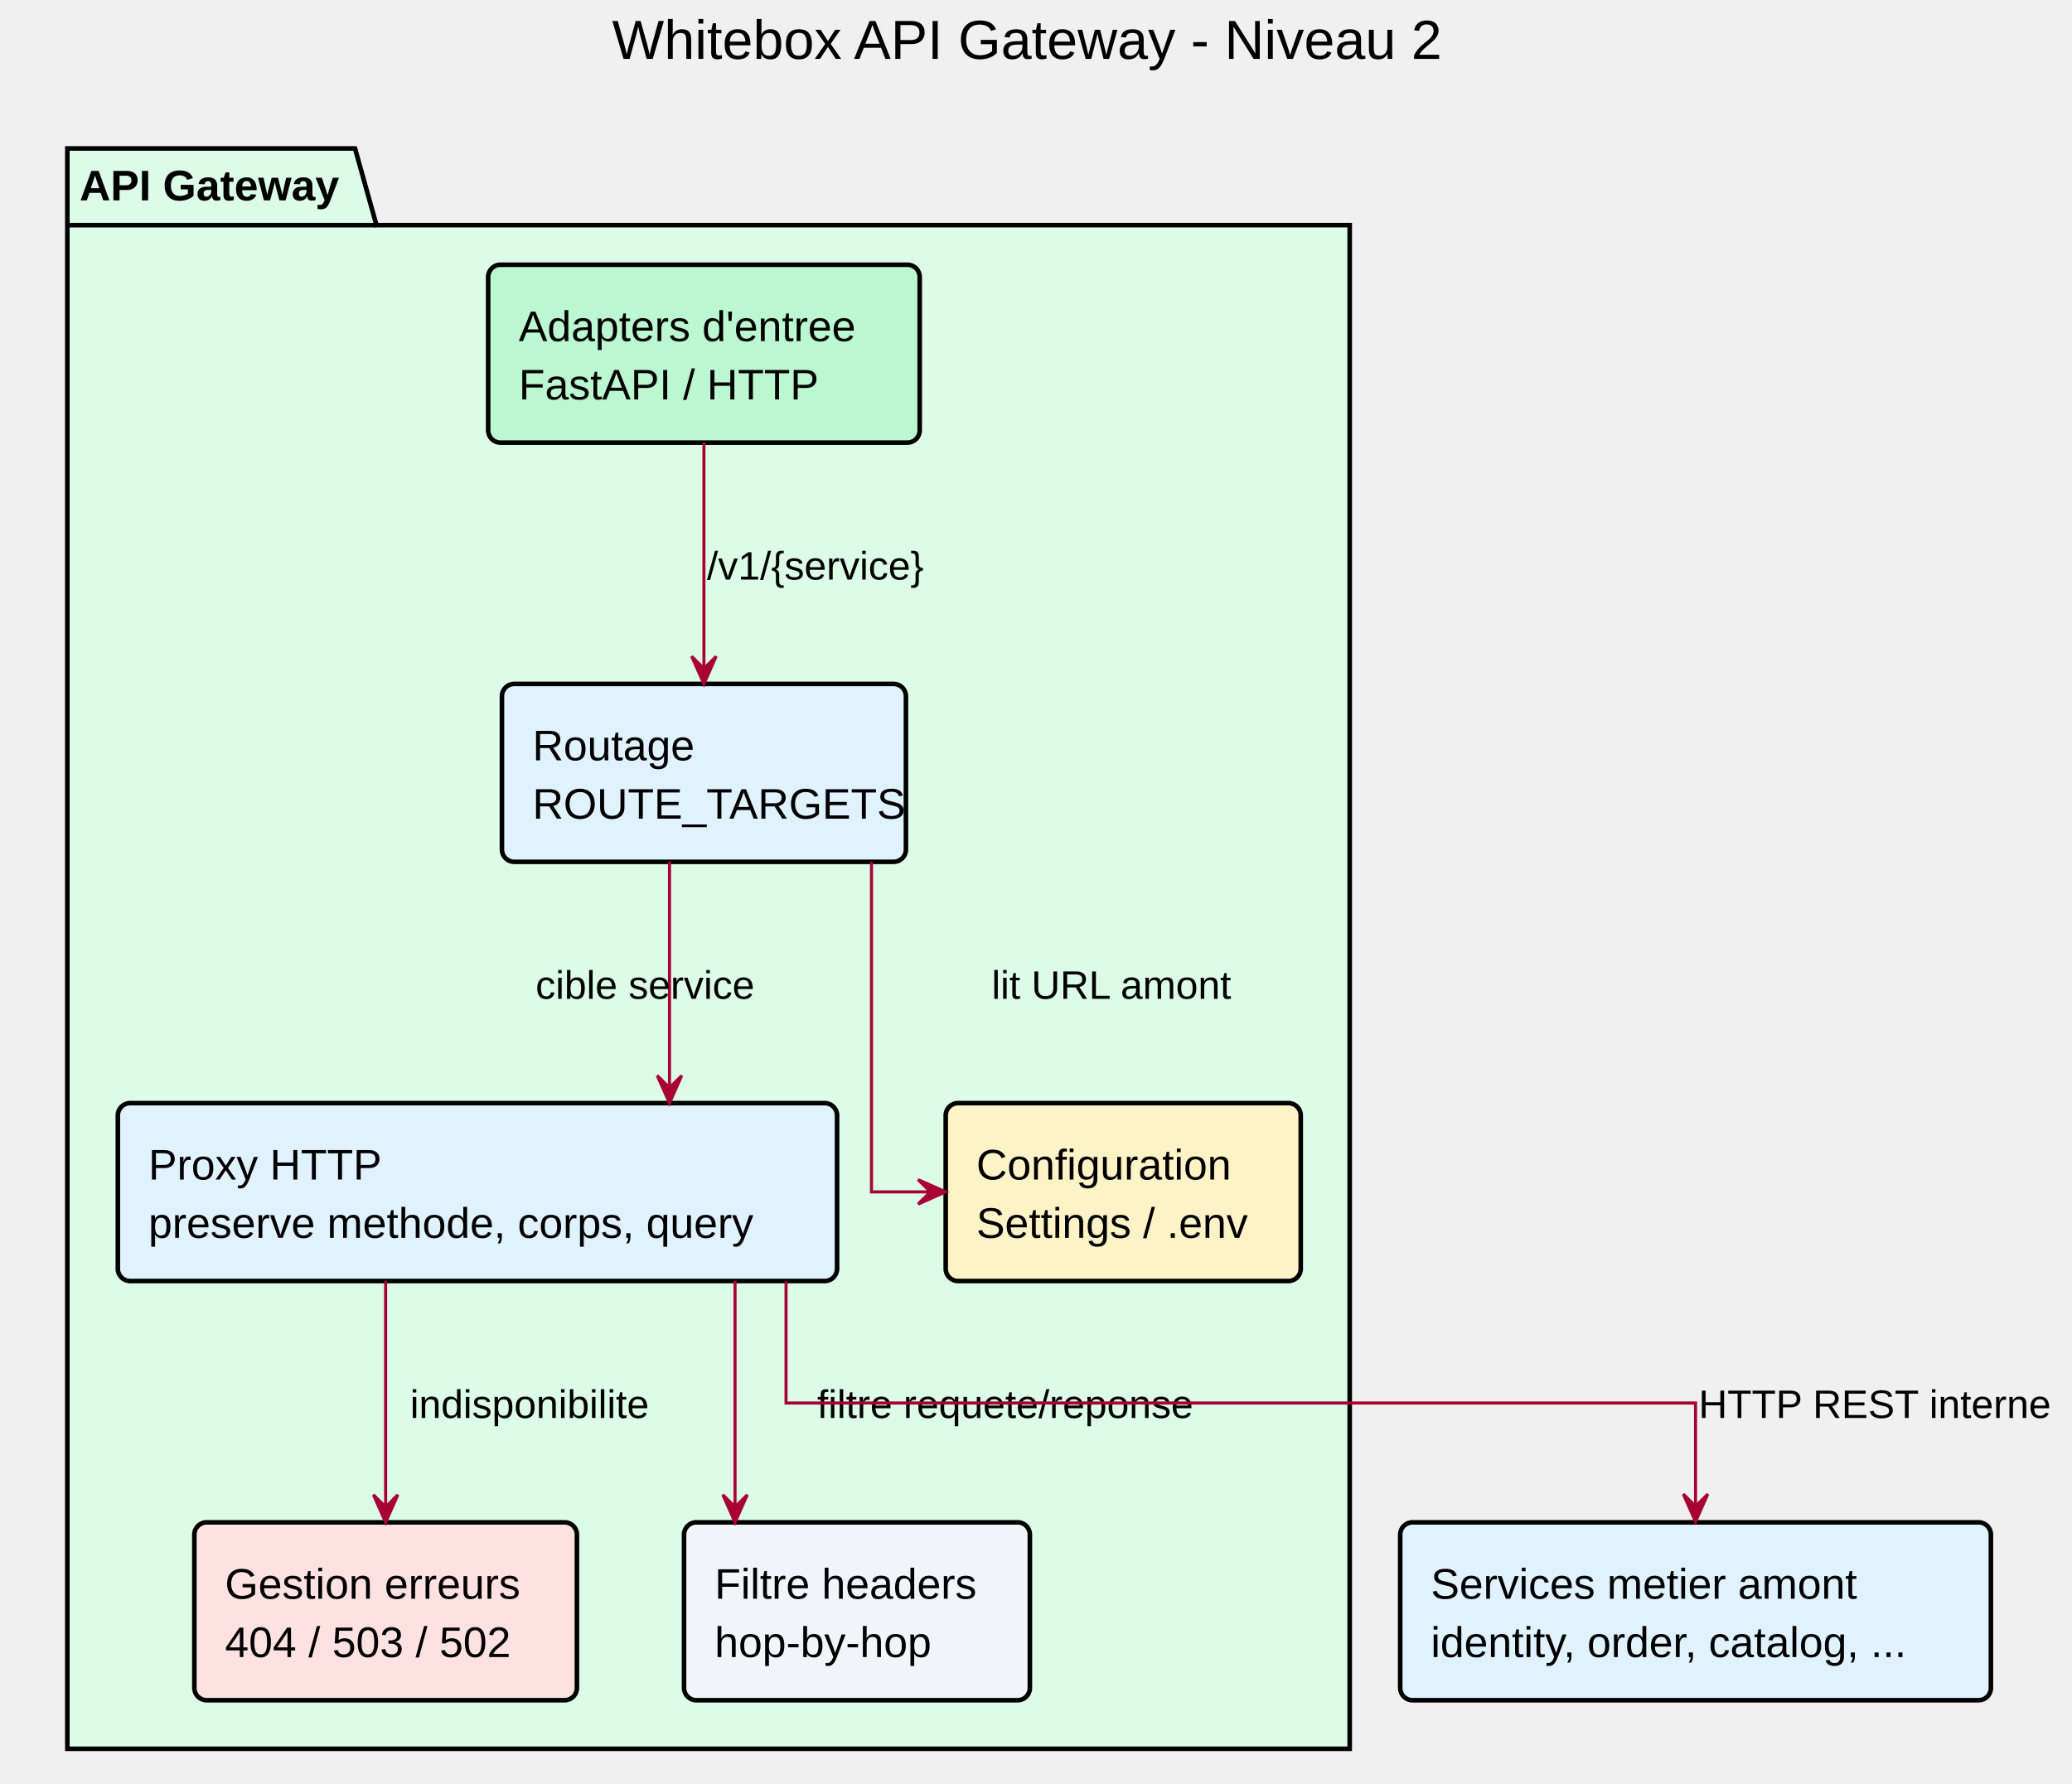
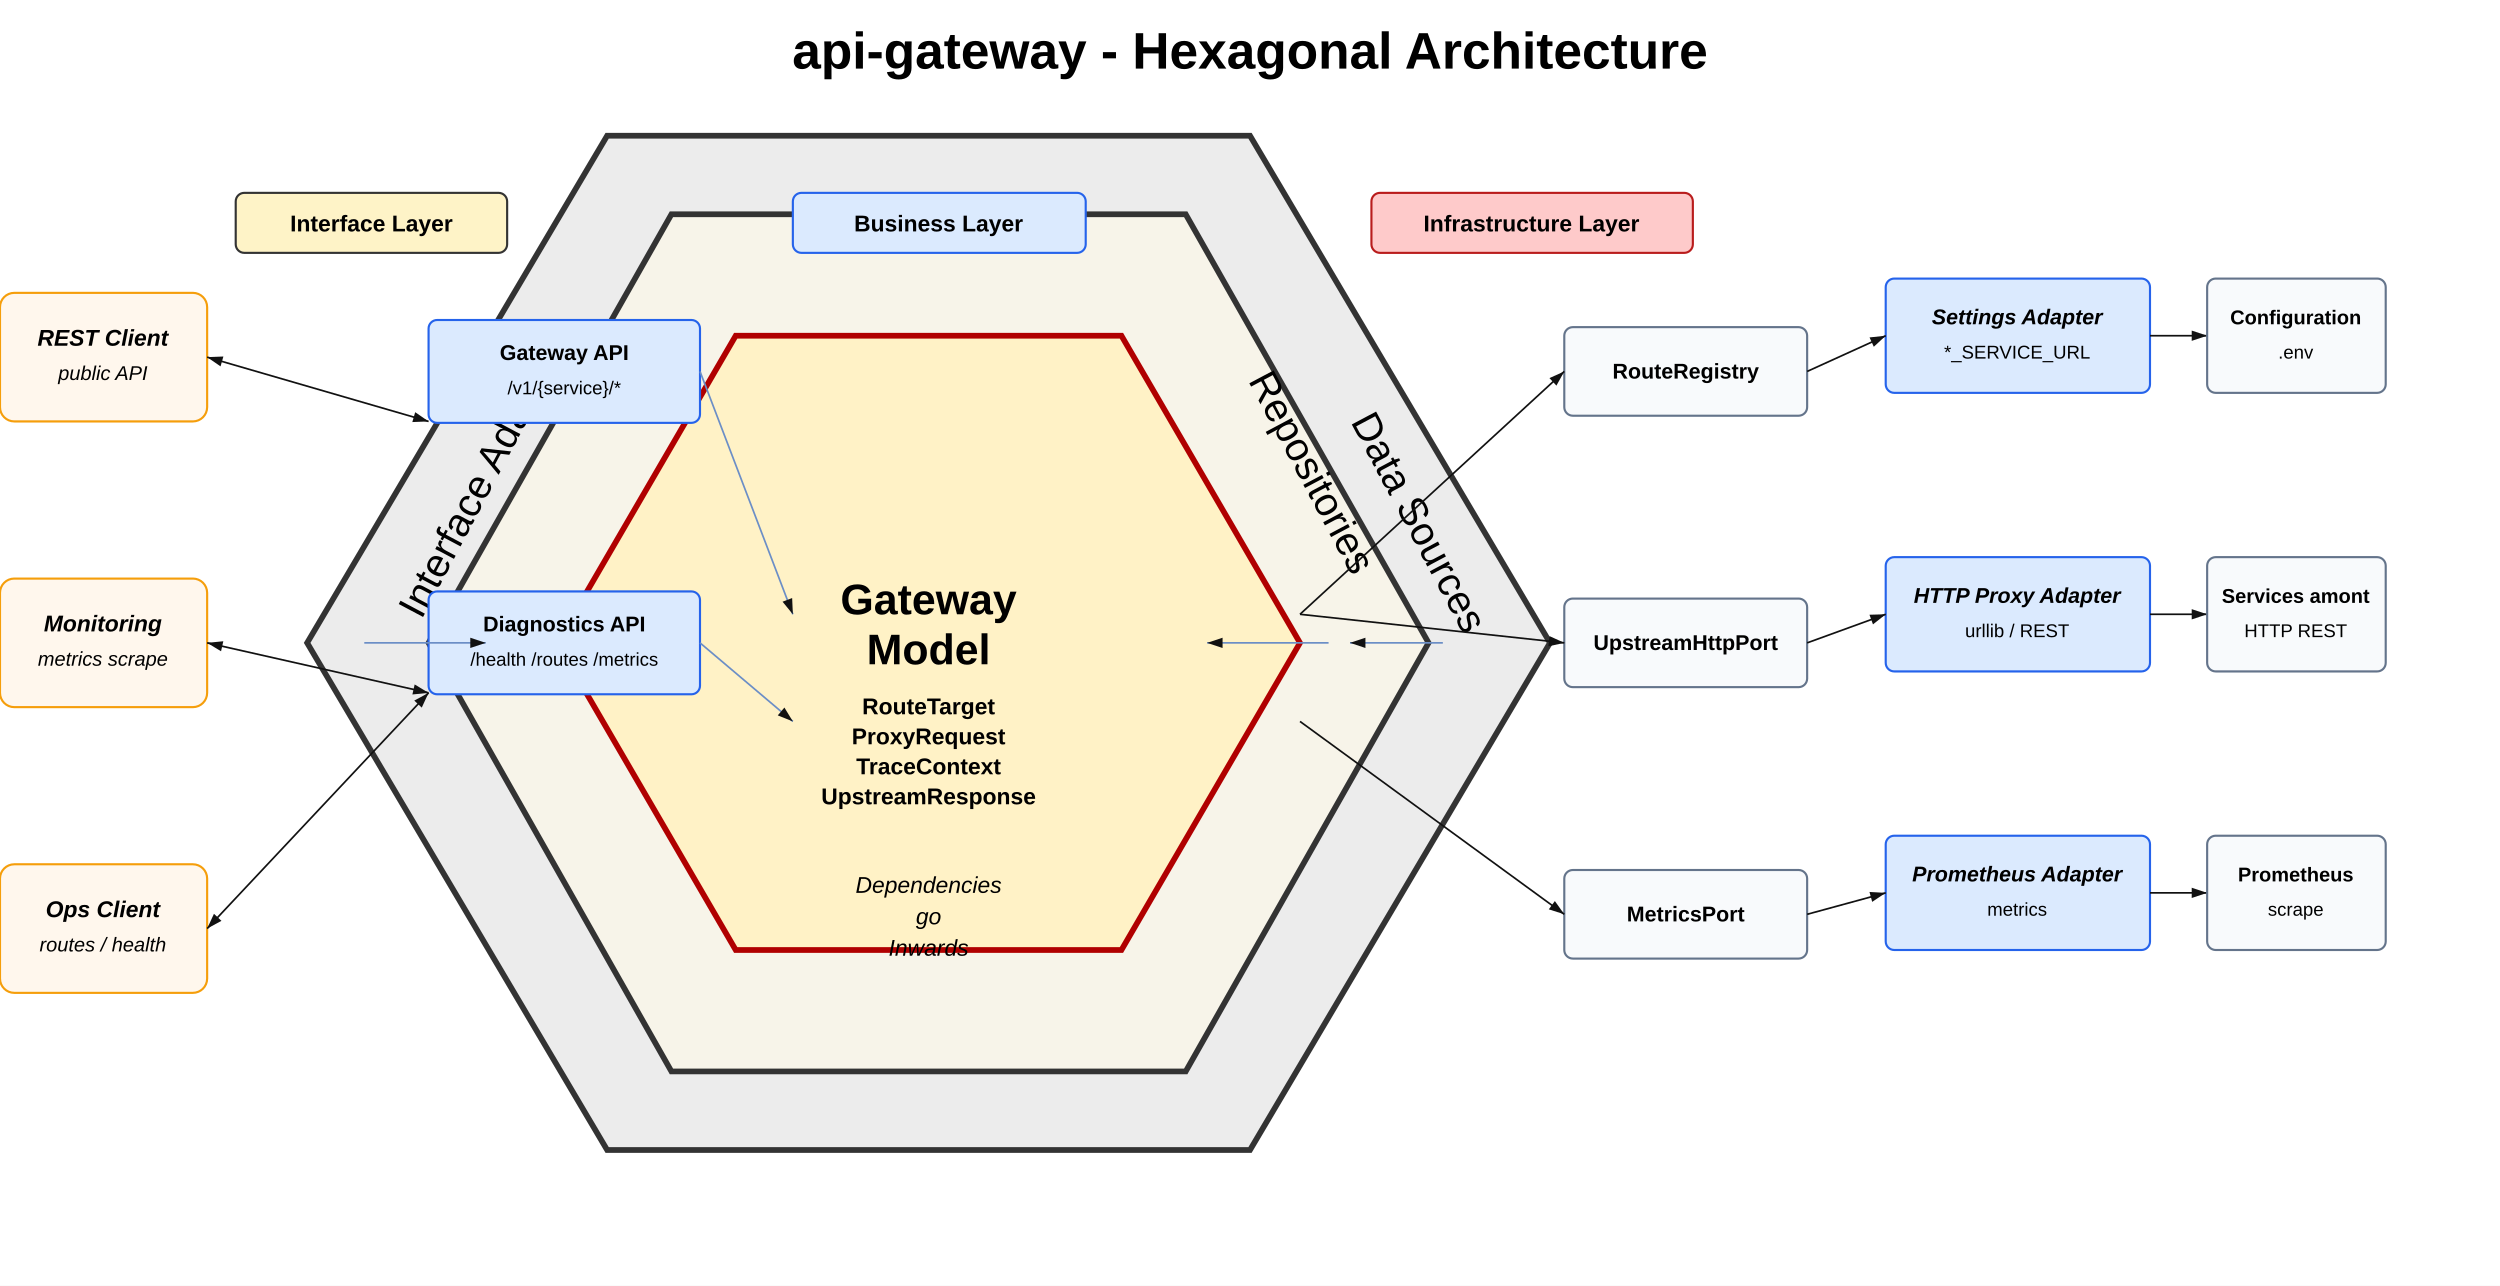
- <svg xmlns="http://www.w3.org/2000/svg" contentScriptType="application/ecmascript" contentStyleType="text/css" height="583px" preserveAspectRatio="none" style="width:677px;height:583px;" version="1.1" viewBox="0 0 677 583" width="677px" zoomAndPan="magnify">
-   <defs />
-   <g>
-     <text fill="#000000" font-family="Arial" font-size="18" lengthAdjust="spacingAndGlyphs" textLength="284" x="200" y="19.242">Whitebox API Gateway - Niveau 2</text>
-     <polygon fill="#DCFCE7" points="22,48.516,116,48.516,123,73.584,441,73.584,441,571.516,22,571.516,22,48.516" style="stroke: #000000; stroke-width: 1.5;" />
-     <line style="stroke: #000000; stroke-width: 1.5;" x1="22" x2="123" y1="73.584" y2="73.584" />
-     <text fill="#000000" font-family="Arial" font-size="14" font-weight="bold" lengthAdjust="spacingAndGlyphs" textLength="88" x="26" y="65.482">API Gateway</text>
-     <rect fill="#BBF7D0" height="58.136" rx="4" ry="4" style="stroke: #000000; stroke-width: 1.5;" width="141" x="159.5" y="86.516" />
-     <text fill="#000000" font-family="Arial" font-size="14" lengthAdjust="spacingAndGlyphs" textLength="121" x="169.5" y="111.482">Adapters d'entree</text>
-     <text fill="#000000" font-family="Arial" font-size="14" lengthAdjust="spacingAndGlyphs" textLength="96" x="169.5" y="130.55">FastAPI / HTTP</text>
-     <rect fill="#E0F2FE" height="58.136" rx="4" ry="4" style="stroke: #000000; stroke-width: 1.5;" width="132" x="164" y="223.516" />
-     <text fill="#000000" font-family="Arial" font-size="14" lengthAdjust="spacingAndGlyphs" textLength="56" x="174" y="248.482">Routage</text>
-     <text fill="#000000" font-family="Arial" font-size="14" lengthAdjust="spacingAndGlyphs" textLength="112" x="174" y="267.55">ROUTE_TARGETS</text>
-     <rect fill="#E0F2FE" height="58.136" rx="4" ry="4" style="stroke: #000000; stroke-width: 1.5;" width="235" x="38.5" y="360.516" />
-     <text fill="#000000" font-family="Arial" font-size="14" lengthAdjust="spacingAndGlyphs" textLength="74" x="48.5" y="385.482">Proxy HTTP</text>
-     <text fill="#000000" font-family="Arial" font-size="14" lengthAdjust="spacingAndGlyphs" textLength="215" x="48.5" y="404.55">preserve methode, corps, query</text>
-     <rect fill="#FEF3C7" height="58.136" rx="4" ry="4" style="stroke: #000000; stroke-width: 1.5;" width="116" x="309" y="360.516" />
-     <text fill="#000000" font-family="Arial" font-size="14" lengthAdjust="spacingAndGlyphs" textLength="93" x="319" y="385.482">Configuration</text>
-     <text fill="#000000" font-family="Arial" font-size="14" lengthAdjust="spacingAndGlyphs" textLength="96" x="319" y="404.55">Settings / .env</text>
-     <rect fill="#FEE2E2" height="58.136" rx="4" ry="4" style="stroke: #000000; stroke-width: 1.5;" width="125" x="63.5" y="497.516" />
-     <text fill="#000000" font-family="Arial" font-size="14" lengthAdjust="spacingAndGlyphs" textLength="105" x="73.5" y="522.482">Gestion erreurs</text>
-     <text fill="#000000" font-family="Arial" font-size="14" lengthAdjust="spacingAndGlyphs" textLength="98" x="73.5" y="541.55">404 / 503 / 502</text>
-     <rect fill="#F1F5F9" height="58.136" rx="4" ry="4" style="stroke: #000000; stroke-width: 1.5;" width="113" x="223.5" y="497.516" />
-     <text fill="#000000" font-family="Arial" font-size="14" lengthAdjust="spacingAndGlyphs" textLength="93" x="233.5" y="522.482">Filtre headers</text>
-     <text fill="#000000" font-family="Arial" font-size="14" lengthAdjust="spacingAndGlyphs" textLength="78" x="233.5" y="541.55">hop-by-hop</text>
-     <rect fill="#E0F2FE" height="58.136" rx="4" ry="4" style="stroke: #000000; stroke-width: 1.5;" width="193" x="457.5" y="497.516" />
-     <text fill="#000000" font-family="Arial" font-size="14" lengthAdjust="spacingAndGlyphs" textLength="150" x="467.5" y="522.482">Services metier amont</text>
-     <text fill="#000000" font-family="Arial" font-size="14" lengthAdjust="spacingAndGlyphs" textLength="173" x="467.5" y="541.55">identity, order, catalog, ...</text>
-     <path d="M230,144.566 C230,144.566 230,218.506 230,218.506 " fill="none" id="In-&gt;Routing" style="stroke: #A80036; stroke-width: 1.0;" />
-     <polygon fill="#A80036" points="230,223.506,234,214.506,230,218.506,226,214.506,230,223.506" style="stroke: #A80036; stroke-width: 1.0;" />
-     <text fill="#000000" font-family="Arial" font-size="13" lengthAdjust="spacingAndGlyphs" textLength="75" x="231" y="189.413">/v1/{service}</text>
-     <path d="M284.75,281.566 C284.75,321.786 284.75,389.516 284.75,389.516 C284.75,389.516 303.98,389.516 303.98,389.516 " fill="none" id="Routing-&gt;Config" style="stroke: #A80036; stroke-width: 1.0;" />
-     <polygon fill="#A80036" points="308.98,389.516,299.98,385.516,303.98,389.516,299.98,393.516,308.98,389.516" style="stroke: #A80036; stroke-width: 1.0;" />
-     <text fill="#000000" font-family="Arial" font-size="13" lengthAdjust="spacingAndGlyphs" textLength="82" x="324" y="326.413">lit URL amont</text>
-     <path d="M218.75,281.566 C218.75,281.566 218.75,355.506 218.75,355.506 " fill="none" id="Routing-&gt;Proxy" style="stroke: #A80036; stroke-width: 1.0;" />
-     <polygon fill="#A80036" points="218.75,360.506,222.75,351.506,218.75,355.506,214.75,351.506,218.75,360.506" style="stroke: #A80036; stroke-width: 1.0;" />
-     <text fill="#000000" font-family="Arial" font-size="13" lengthAdjust="spacingAndGlyphs" textLength="71" x="175" y="326.413">cible service</text>
-     <path d="M240.17,418.566 C240.17,418.566 240.17,492.506 240.17,492.506 " fill="none" id="Proxy-&gt;Headers" style="stroke: #A80036; stroke-width: 1.0;" />
-     <polygon fill="#A80036" points="240.17,497.506,244.17,488.506,240.17,492.506,236.17,488.506,240.17,497.506" style="stroke: #A80036; stroke-width: 1.0;" />
-     <text fill="#000000" font-family="Arial" font-size="13" lengthAdjust="spacingAndGlyphs" textLength="131" x="267" y="463.413">filtre requete/reponse</text>
-     <path d="M126,418.566 C126,418.566 126,492.506 126,492.506 " fill="none" id="Proxy-&gt;Errors" style="stroke: #A80036; stroke-width: 1.0;" />
-     <polygon fill="#A80036" points="126,497.506,130,488.506,126,492.506,122,488.506,126,497.506" style="stroke: #A80036; stroke-width: 1.0;" />
-     <text fill="#000000" font-family="Arial" font-size="13" lengthAdjust="spacingAndGlyphs" textLength="84" x="134" y="463.413">indisponibilite</text>
-     <path d="M256.83,418.776 C256.83,437.586 256.83,458.516 256.83,458.516 C256.83,458.516 554,458.516 554,458.516 C554,458.516 554,492.286 554,492.286 " fill="none" id="Proxy-&gt;Upstream" style="stroke: #A80036; stroke-width: 1.0;" />
-     <polygon fill="#A80036" points="554,497.286,558,488.286,554,492.286,550,488.286,554,497.286" style="stroke: #A80036; stroke-width: 1.0;" />
-     <text fill="#000000" font-family="Arial" font-size="13" lengthAdjust="spacingAndGlyphs" textLength="110" x="555" y="463.413">HTTP REST interne</text>
-   </g>
+ <svg xmlns="http://www.w3.org/2000/svg" width="1750" height="900" viewBox="0 0 1750 900">
+   <defs>
+     <marker id="arrow" markerWidth="10" markerHeight="10" refX="9" refY="3" orient="auto" markerUnits="strokeWidth">
+       <path d="M0,0 L0,6 L9,3 z" fill="#111" />
+     </marker>
+     <marker id="arrowStart" markerWidth="10" markerHeight="10" refX="0" refY="3" orient="auto" markerUnits="strokeWidth">
+       <path d="M9,0 L9,6 L0,3 z" fill="#111" />
+     </marker>
+   </defs>
+   <rect width="100%" height="100%" fill="#FFF" />
+   <text x="875" y="48" text-anchor="middle" style="font-family:Arial;font-size:36px;font-weight:bold;fill:#000">api-gateway - Hexagonal Architecture</text>
+   <polygon points="425,95 875,95 1085,450 875,805 425,805 215,450" fill="#ECECEC" stroke="#333" stroke-width="4" />
+   <polygon points="470,150 830,150 1000,450 830,750 470,750 300,450" fill="#F7F4E9" stroke="#333" stroke-width="4" />
+   <polygon points="515,235 785,235 910,450 785,665 515,665 390,450" fill="#FFF2C6" stroke="#B00000" stroke-width="4" />
+   <rect x="165" y="135" width="190" height="42" rx="6" fill="#FEF3C7" stroke="#333" stroke-width="1.5" />
+   <text x="260" y="162" text-anchor="middle" style="font-family:Arial;font-size:16px;font-weight:bold;fill:#000">Interface Layer</text>
+   <rect x="555" y="135" width="205" height="42" rx="6" fill="#DBEAFE" stroke="#2563EB" stroke-width="1.5" />
+   <text x="657" y="162" text-anchor="middle" style="font-family:Arial;font-size:16px;font-weight:bold;fill:#000">Business Layer</text>
+   <rect x="960" y="135" width="225" height="42" rx="6" fill="#FECACA" stroke="#B91C1C" stroke-width="1.5" />
+   <text x="1072" y="162" text-anchor="middle" style="font-family:Arial;font-size:16px;font-weight:bold;fill:#000">Infrastructure Layer</text>
+   <text x="345" y="340" text-anchor="middle" style="font-family:Arial;font-size:28px;font-weight:normal;fill:#000" transform="rotate(-62 345 340)">Interface Adapter</text>
+   <text x="910" y="335" text-anchor="middle" style="font-family:Arial;font-size:28px;font-weight:normal;fill:#000" transform="rotate(62 910 335)">Repositories</text>
+   <text x="985" y="370" text-anchor="middle" style="font-family:Arial;font-size:28px;font-weight:normal;fill:#000" transform="rotate(62 985 370)">Data Sources</text>
+   <text x="650" y="430" text-anchor="middle" style="font-family:Arial;font-size:30px;font-weight:bold;fill:#000">Gateway</text>
+   <text x="650" y="465" text-anchor="middle" style="font-family:Arial;font-size:30px;font-weight:bold;fill:#000">Model</text>
+   <text x="650" y="500" text-anchor="middle" style="font-family:Arial;font-size:16px;font-weight:bold;fill:#000">RouteTarget</text>
+   <text x="650" y="521" text-anchor="middle" style="font-family:Arial;font-size:16px;font-weight:bold;fill:#000">ProxyRequest</text>
+   <text x="650" y="542" text-anchor="middle" style="font-family:Arial;font-size:16px;font-weight:bold;fill:#000">TraceContext</text>
+   <text x="650" y="563" text-anchor="middle" style="font-family:Arial;font-size:16px;font-weight:bold;fill:#000">UpstreamResponse</text>
+   <text x="650" y="625" text-anchor="middle" style="font-family:Arial;font-size:16px;font-weight:normal;fill:#000;font-style:italic">Dependencies</text>
+   <text x="650" y="647" text-anchor="middle" style="font-family:Arial;font-size:16px;font-weight:normal;fill:#000;font-style:italic">go</text>
+   <text x="650" y="669" text-anchor="middle" style="font-family:Arial;font-size:16px;font-weight:normal;fill:#000;font-style:italic">Inwards</text>
+   <rect x="0" y="205" width="145" height="90" rx="10" fill="#FFF7ED" stroke="#F59E0B" stroke-width="1.5" />
+   <text x="72" y="242" text-anchor="middle" style="font-family:Arial;font-size:16px;font-weight:bold;fill:#000;font-style:italic">REST Client</text>
+   <text x="72" y="266" text-anchor="middle" style="font-family:Arial;font-size:14px;font-weight:normal;fill:#000;font-style:italic">public API</text>
+   <line x1="145" y1="250" x2="300" y2="295" stroke="#111" stroke-width="1.2" marker-start="url(#arrowStart)" marker-end="url(#arrow)" />
+   <rect x="0" y="405" width="145" height="90" rx="10" fill="#FFF7ED" stroke="#F59E0B" stroke-width="1.5" />
+   <text x="72" y="442" text-anchor="middle" style="font-family:Arial;font-size:16px;font-weight:bold;fill:#000;font-style:italic">Monitoring</text>
+   <text x="72" y="466" text-anchor="middle" style="font-family:Arial;font-size:14px;font-weight:normal;fill:#000;font-style:italic">metrics scrape</text>
+   <line x1="145" y1="450" x2="300" y2="485" stroke="#111" stroke-width="1.2" marker-start="url(#arrowStart)" marker-end="url(#arrow)" />
+   <rect x="0" y="605" width="145" height="90" rx="10" fill="#FFF7ED" stroke="#F59E0B" stroke-width="1.5" />
+   <text x="72" y="642" text-anchor="middle" style="font-family:Arial;font-size:16px;font-weight:bold;fill:#000;font-style:italic">Ops Client</text>
+   <text x="72" y="666" text-anchor="middle" style="font-family:Arial;font-size:14px;font-weight:normal;fill:#000;font-style:italic">routes / health</text>
+   <line x1="145" y1="650" x2="300" y2="485" stroke="#111" stroke-width="1.2" marker-start="url(#arrowStart)" marker-end="url(#arrow)" />
+   <rect x="300" y="224" width="190" height="72" rx="6" fill="#DBEAFE" stroke="#2563EB" stroke-width="1.5" />
+   <text x="395" y="252" text-anchor="middle" style="font-family:Arial;font-size:15px;font-weight:bold;fill:#000">Gateway API</text>
+   <text x="395" y="276" text-anchor="middle" style="font-family:Arial;font-size:13px;font-weight:normal;fill:#000">/v1/{service}/*</text>
+   <line x1="490" y1="260" x2="555" y2="430" stroke="#6B8EC6" stroke-width="1.2" marker-end="url(#arrow)" />
+   <rect x="300" y="414" width="190" height="72" rx="6" fill="#DBEAFE" stroke="#2563EB" stroke-width="1.5" />
+   <text x="395" y="442" text-anchor="middle" style="font-family:Arial;font-size:15px;font-weight:bold;fill:#000">Diagnostics API</text>
+   <text x="395" y="466" text-anchor="middle" style="font-family:Arial;font-size:13px;font-weight:normal;fill:#000">/health /routes /metrics</text>
+   <line x1="490" y1="450" x2="555" y2="505" stroke="#6B8EC6" stroke-width="1.2" marker-end="url(#arrow)" />
+   <line x1="255" y1="450" x2="340" y2="450" stroke="#6B8EC6" stroke-width="1.2" marker-end="url(#arrow)" />
+   <line x1="930" y1="450" x2="845" y2="450" stroke="#6B8EC6" stroke-width="1.2" marker-end="url(#arrow)" />
+   <line x1="1010" y1="450" x2="945" y2="450" stroke="#6B8EC6" stroke-width="1.2" marker-end="url(#arrow)" />
+   <rect x="1095" y="229" width="170" height="62" rx="6" fill="#F8FAFC" stroke="#64748B" stroke-width="1.5" />
+   <text x="1180" y="265" text-anchor="middle" style="font-family:Arial;font-size:15px;font-weight:bold;fill:#000">RouteRegistry</text>
+   <line x1="910" y1="430" x2="1095" y2="260" stroke="#111" stroke-width="1.2" marker-end="url(#arrow)" />
+   <rect x="1095" y="419" width="170" height="62" rx="6" fill="#F8FAFC" stroke="#64748B" stroke-width="1.5" />
+   <text x="1180" y="455" text-anchor="middle" style="font-family:Arial;font-size:15px;font-weight:bold;fill:#000">UpstreamHttpPort</text>
+   <line x1="910" y1="430" x2="1095" y2="450" stroke="#111" stroke-width="1.2" marker-end="url(#arrow)" />
+   <rect x="1095" y="609" width="170" height="62" rx="6" fill="#F8FAFC" stroke="#64748B" stroke-width="1.5" />
+   <text x="1180" y="645" text-anchor="middle" style="font-family:Arial;font-size:15px;font-weight:bold;fill:#000">MetricsPort</text>
+   <line x1="910" y1="505" x2="1095" y2="640" stroke="#111" stroke-width="1.2" marker-end="url(#arrow)" />
+   <rect x="1320" y="195" width="185" height="80" rx="6" fill="#DBEAFE" stroke="#2563EB" stroke-width="1.5" />
+   <text x="1412" y="227" text-anchor="middle" style="font-family:Arial;font-size:15px;font-weight:bold;fill:#000;font-style:italic">Settings Adapter</text>
+   <text x="1412" y="251" text-anchor="middle" style="font-family:Arial;font-size:13px;font-weight:normal;fill:#000">*_SERVICE_URL</text>
+   <line x1="1265" y1="260" x2="1320" y2="235" stroke="#111" stroke-width="1.2" marker-end="url(#arrow)" />
+   <line x1="1505" y1="235" x2="1545" y2="235" stroke="#111" stroke-width="1.2" marker-end="url(#arrow)" />
+   <rect x="1320" y="390" width="185" height="80" rx="6" fill="#DBEAFE" stroke="#2563EB" stroke-width="1.5" />
+   <text x="1412" y="422" text-anchor="middle" style="font-family:Arial;font-size:15px;font-weight:bold;fill:#000;font-style:italic">HTTP Proxy Adapter</text>
+   <text x="1412" y="446" text-anchor="middle" style="font-family:Arial;font-size:13px;font-weight:normal;fill:#000">urllib / REST</text>
+   <line x1="1265" y1="450" x2="1320" y2="430" stroke="#111" stroke-width="1.2" marker-end="url(#arrow)" />
+   <line x1="1505" y1="430" x2="1545" y2="430" stroke="#111" stroke-width="1.2" marker-end="url(#arrow)" />
+   <rect x="1320" y="585" width="185" height="80" rx="6" fill="#DBEAFE" stroke="#2563EB" stroke-width="1.5" />
+   <text x="1412" y="617" text-anchor="middle" style="font-family:Arial;font-size:15px;font-weight:bold;fill:#000;font-style:italic">Prometheus Adapter</text>
+   <text x="1412" y="641" text-anchor="middle" style="font-family:Arial;font-size:13px;font-weight:normal;fill:#000">metrics</text>
+   <line x1="1265" y1="640" x2="1320" y2="625" stroke="#111" stroke-width="1.2" marker-end="url(#arrow)" />
+   <line x1="1505" y1="625" x2="1545" y2="625" stroke="#111" stroke-width="1.2" marker-end="url(#arrow)" />
+   <rect x="1545" y="195" width="125" height="80" rx="6" fill="#F8FAFC" stroke="#64748B" stroke-width="1.5" />
+   <text x="1607" y="227" text-anchor="middle" style="font-family:Arial;font-size:14px;font-weight:bold;fill:#000">Configuration</text>
+   <text x="1607" y="251" text-anchor="middle" style="font-family:Arial;font-size:13px;font-weight:normal;fill:#000">.env</text>
+   <rect x="1545" y="390" width="125" height="80" rx="6" fill="#F8FAFC" stroke="#64748B" stroke-width="1.5" />
+   <text x="1607" y="422" text-anchor="middle" style="font-family:Arial;font-size:14px;font-weight:bold;fill:#000">Services amont</text>
+   <text x="1607" y="446" text-anchor="middle" style="font-family:Arial;font-size:13px;font-weight:normal;fill:#000">HTTP REST</text>
+   <rect x="1545" y="585" width="125" height="80" rx="6" fill="#F8FAFC" stroke="#64748B" stroke-width="1.5" />
+   <text x="1607" y="617" text-anchor="middle" style="font-family:Arial;font-size:14px;font-weight:bold;fill:#000">Prometheus</text>
+   <text x="1607" y="641" text-anchor="middle" style="font-family:Arial;font-size:13px;font-weight:normal;fill:#000">scrape</text>
</svg>
